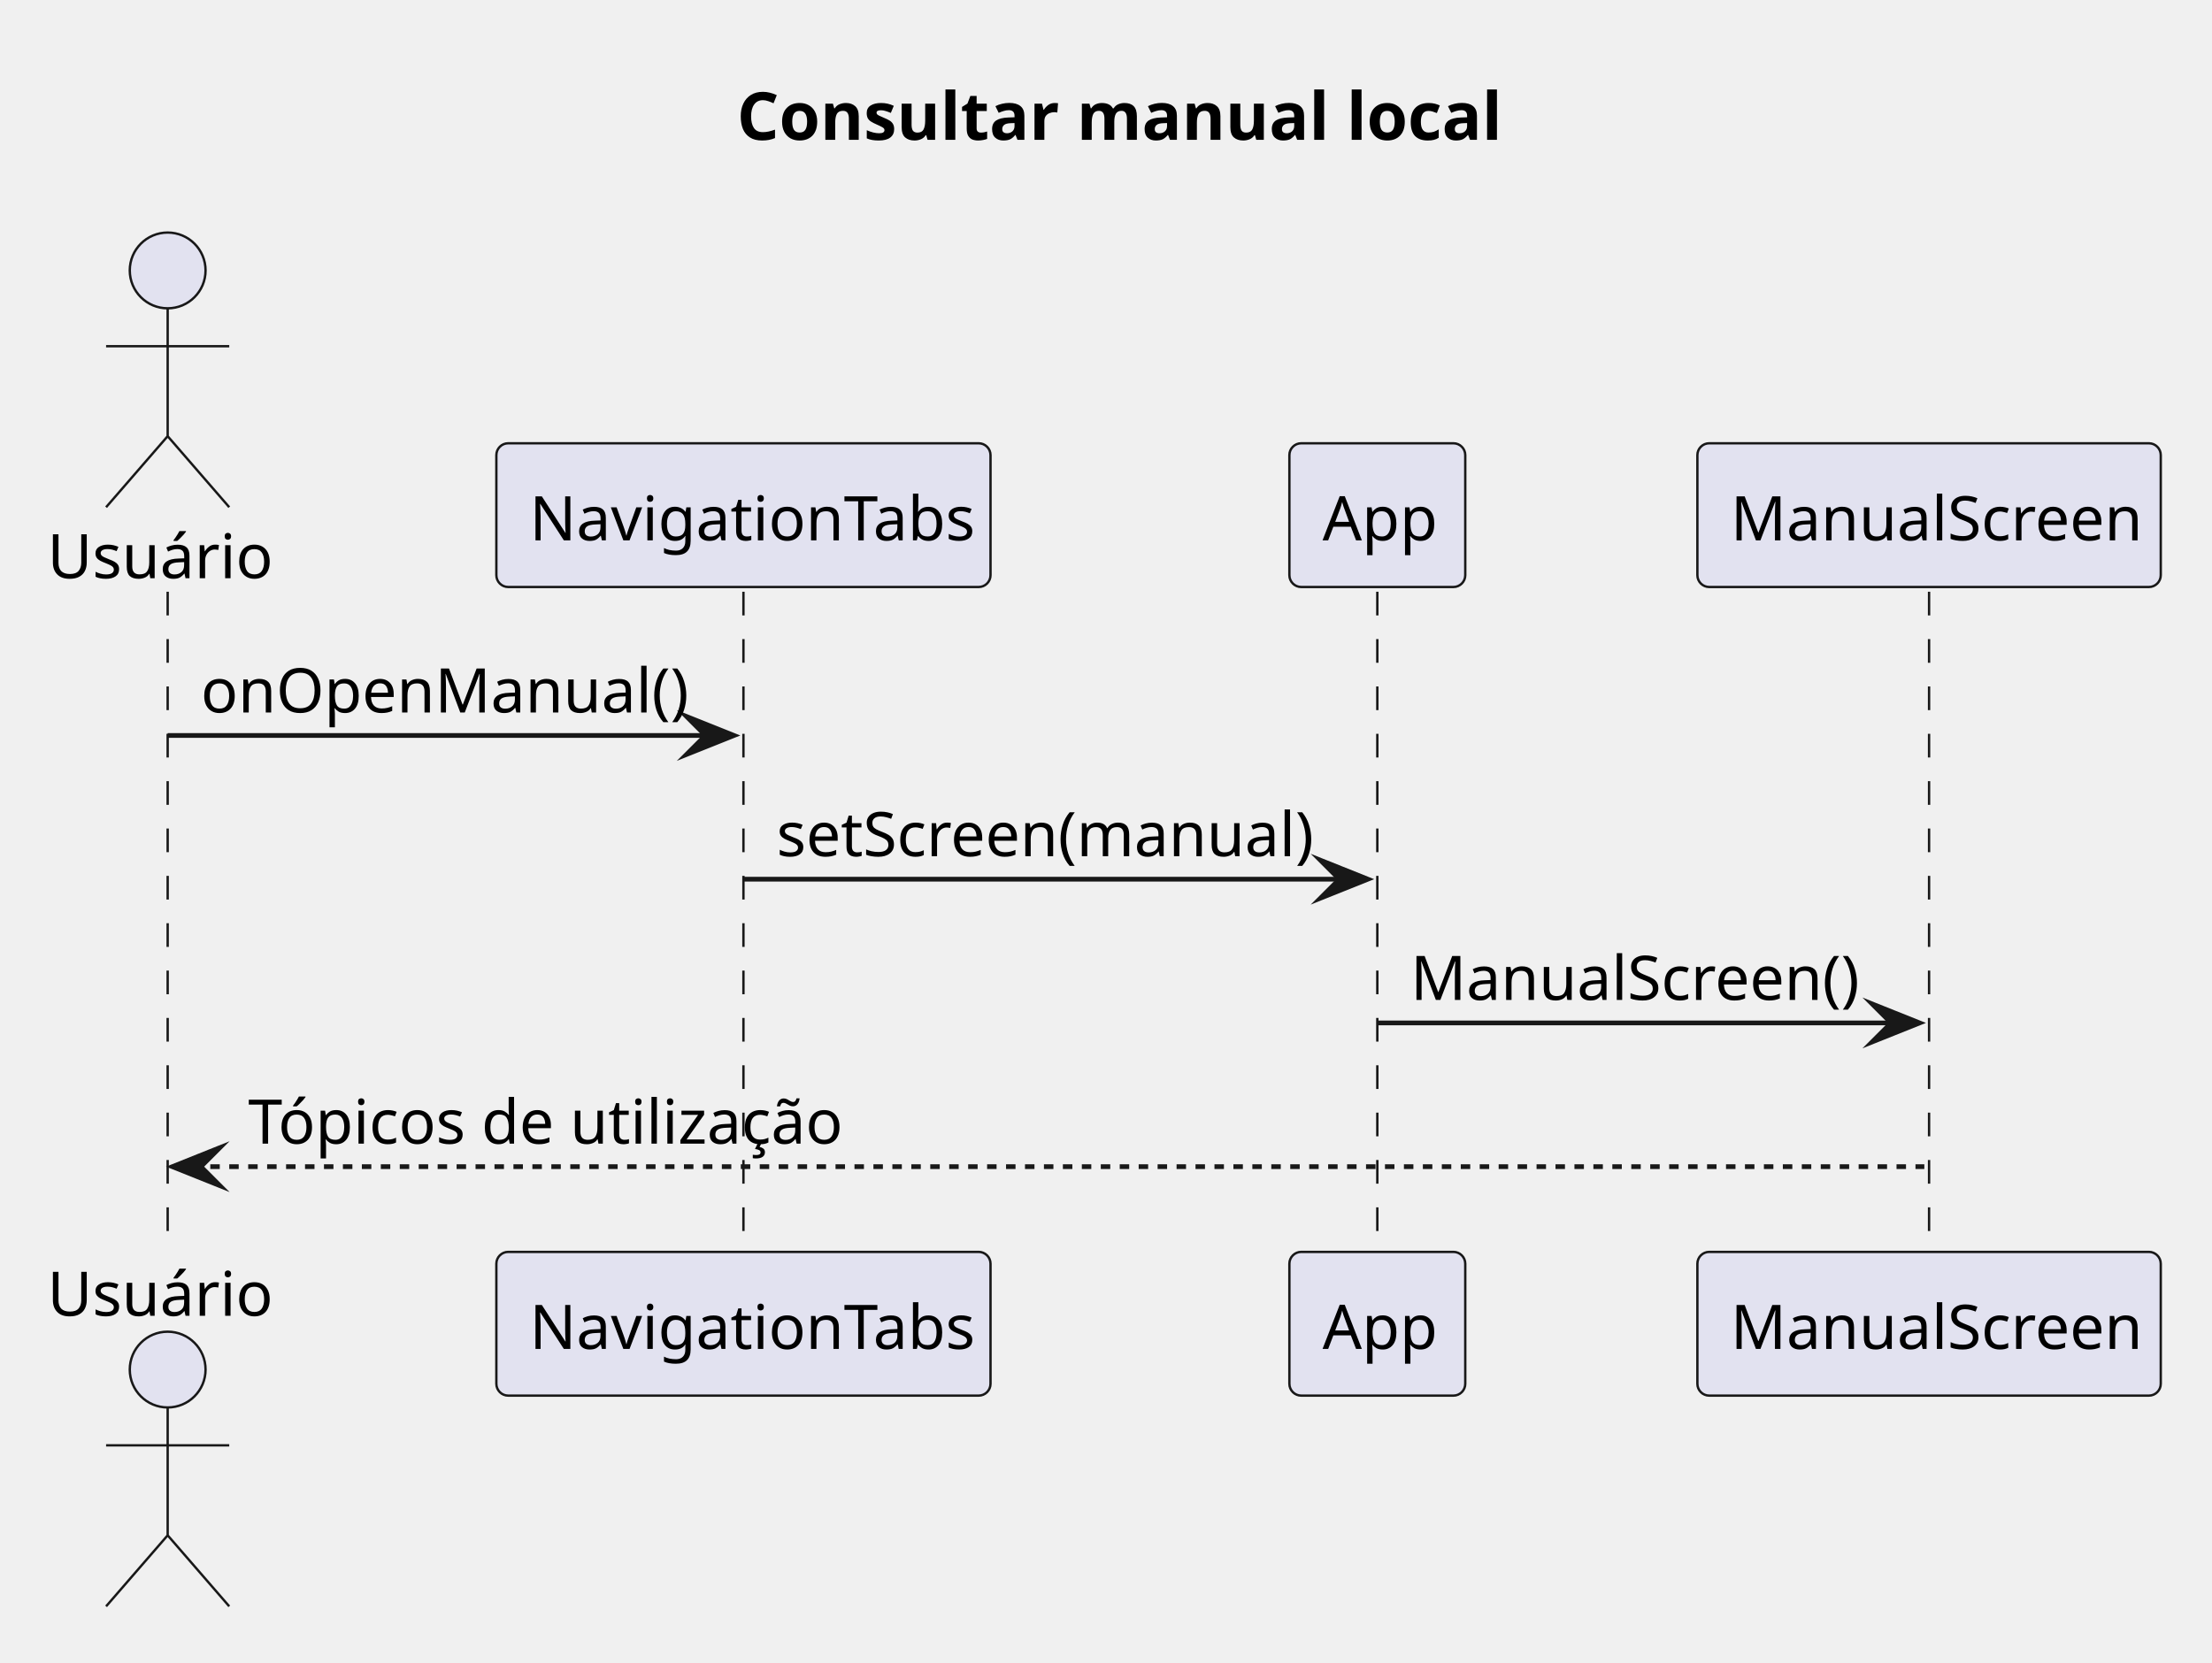
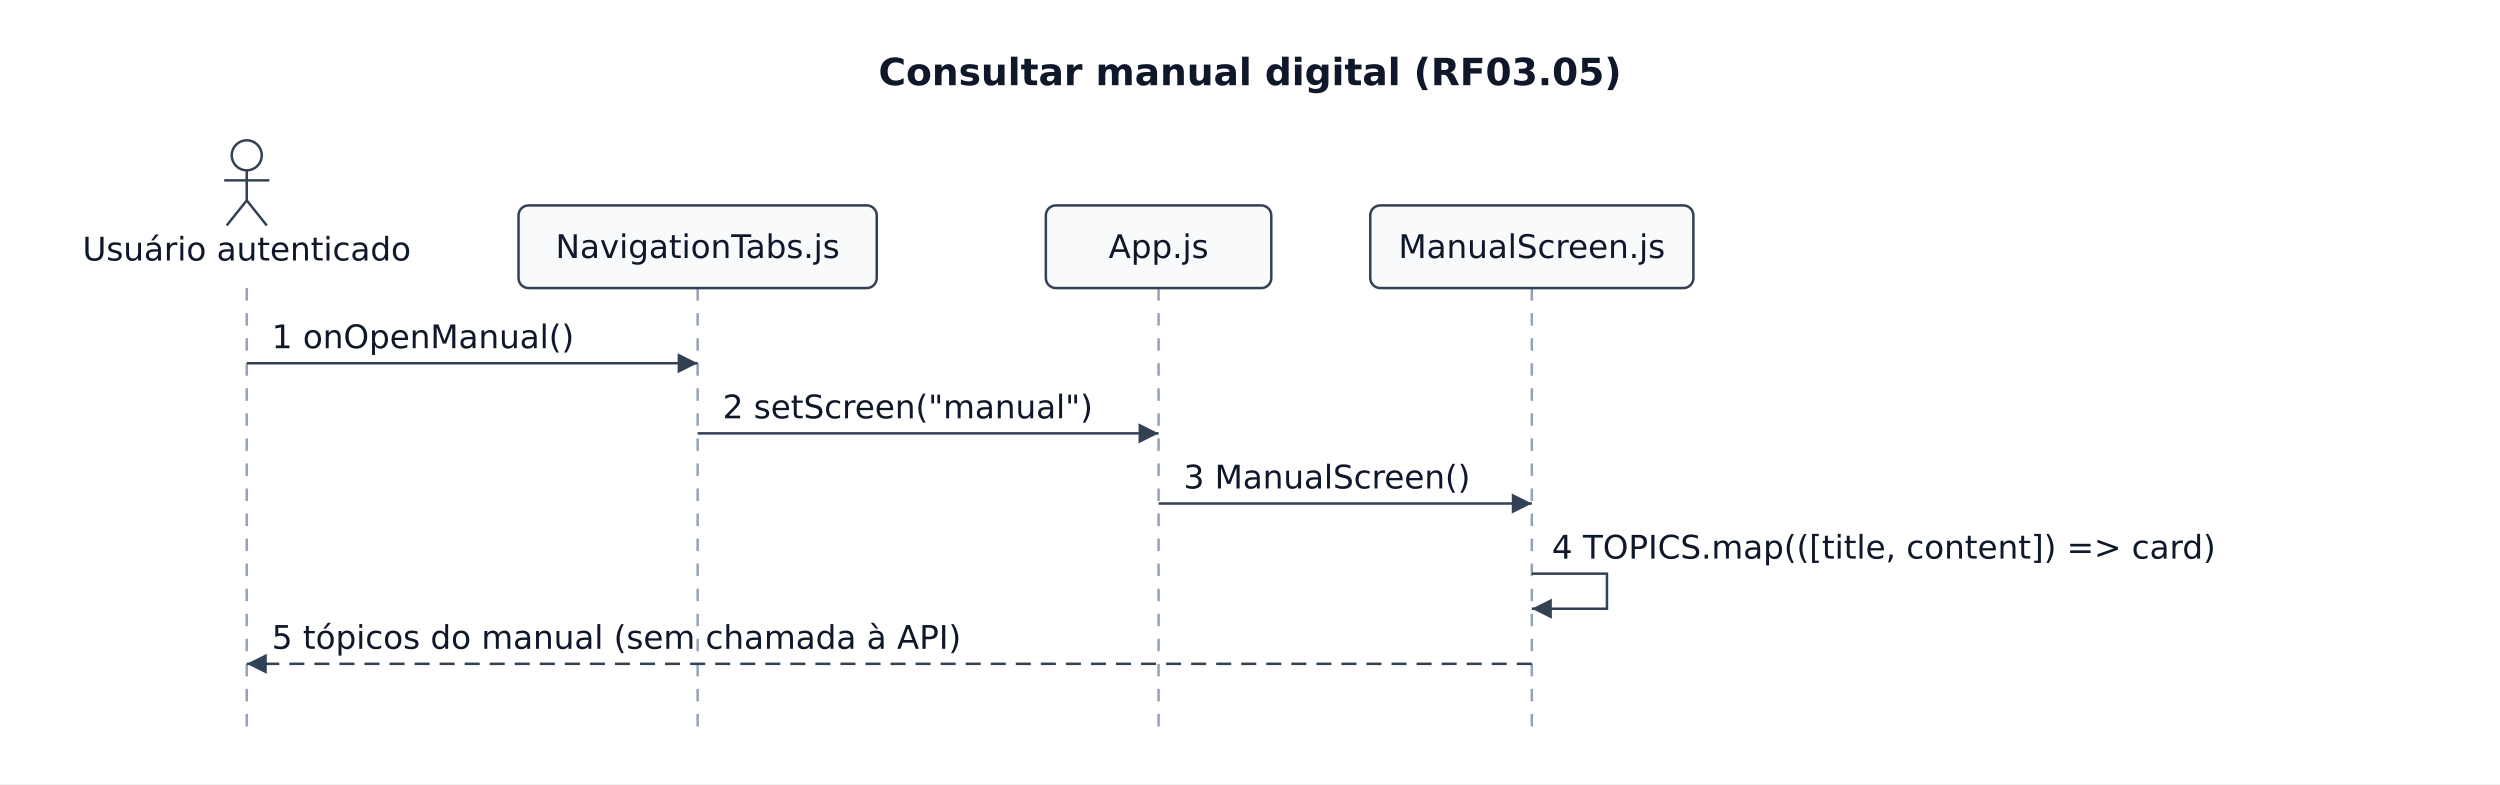
- <svg xmlns="http://www.w3.org/2000/svg" version="1.1" data-diagram-type="SEQUENCE" style="width:467px;height:351px;background:#FFFFFF;" width="467px" height="351px" viewBox="0 0 467 351" zoomAndPan="magnify" preserveAspectRatio="none" contentStyleType="text/css">
-   <defs />
-   <g font-family="sans-serif" lengthAdjust="spacing">
-     <g class="title" data-source-line="4">
-       <text x="155.573" y="29.533" fill="#000" font-size="14" textLength="154.034" font-weight="700">Consultar manual local</text>
-     </g>
-     <g class="participant-lifeline" data-qualified-name="U" data-entity-uid="part1" id="part1-lifeline" data-source-line="5">
-       <g>
-         <rect x="31.898" y="124.961" width="8" height="139.406" fill="#000" fill-opacity="0" />
-         <line x1="35.398" y1="124.961" x2="35.398" y2="264.367" style="stroke:#181818;stroke-width:0.5;stroke-dasharray:5,5;" />
-       </g>
-     </g>
-     <g class="participant-lifeline" data-qualified-name="NAV" data-entity-uid="part2" id="part2-lifeline" data-source-line="6">
-       <g>
-         <rect x="153.455" y="124.961" width="8" height="139.406" fill="#000" fill-opacity="0" />
-         <line x1="156.955" y1="124.961" x2="156.955" y2="264.367" style="stroke:#181818;stroke-width:0.5;stroke-dasharray:5,5;" />
-       </g>
-     </g>
-     <g class="participant-lifeline" data-qualified-name="App" data-entity-uid="part3" id="part3-lifeline" data-source-line="7">
-       <g>
-         <rect x="287.282" y="124.961" width="8" height="139.406" fill="#000" fill-opacity="0" />
-         <line x1="290.782" y1="124.961" x2="290.782" y2="264.367" style="stroke:#181818;stroke-width:0.5;stroke-dasharray:5,5;" />
-       </g>
-     </g>
-     <g class="participant-lifeline" data-qualified-name="Manual" data-entity-uid="part4" id="part4-lifeline" data-source-line="8">
-       <g>
-         <rect x="403.767" y="124.961" width="8" height="139.406" fill="#000" fill-opacity="0" />
-         <line x1="407.267" y1="124.961" x2="407.267" y2="264.367" style="stroke:#181818;stroke-width:0.5;stroke-dasharray:5,5;" />
-       </g>
-     </g>
-     <g class="participant participant-head" data-qualified-name="U" data-entity-uid="part1" id="part1-head" data-source-line="5">
-       <text x="10" y="122.104" fill="#000" font-size="13" textLength="44.795">Usuário</text>
-       <ellipse cx="35.398" cy="57.109" rx="8" ry="8" fill="#E2E2F0" style="stroke:#181818;stroke-width:0.5;" />
-       <path d="M35.398,65.109 L35.398,92.109 M22.398,73.109 L48.398,73.109 M35.398,92.109 L22.398,107.109 M35.398,92.109 L48.398,107.109" style="stroke:#181818;stroke-width:0.5;" fill="none" />
-     </g>
-     <g class="participant participant-head" data-qualified-name="NAV" data-entity-uid="part2" id="part2-head" data-source-line="6">
-       <rect x="104.791" y="93.609" width="104.327" height="30.352" fill="#E2E2F0" style="stroke:#181818;stroke-width:0.5;" rx="2.5" ry="2.5" />
-       <text x="111.791" y="114.104" fill="#000" font-size="13" textLength="90.327">NavigationTabs</text>
-     </g>
-     <g class="participant participant-head" data-qualified-name="App" data-entity-uid="part3" id="part3-head" data-source-line="7">
-       <rect x="272.217" y="93.609" width="37.131" height="30.352" fill="#E2E2F0" style="stroke:#181818;stroke-width:0.5;" rx="2.5" ry="2.5" />
-       <text x="279.217" y="114.104" fill="#000" font-size="13" textLength="23.131">App</text>
-     </g>
-     <g class="participant participant-head" data-qualified-name="Manual" data-entity-uid="part4" id="part4-head" data-source-line="8">
-       <rect x="358.354" y="93.609" width="97.827" height="30.352" fill="#E2E2F0" style="stroke:#181818;stroke-width:0.5;" rx="2.5" ry="2.5" />
-       <text x="365.354" y="114.104" fill="#000" font-size="13" textLength="83.827">ManualScreen</text>
-     </g>
-     <g class="participant participant-tail" data-qualified-name="U" data-entity-uid="part1" id="part1-tail" data-source-line="5">
-       <text x="10" y="277.862" fill="#000" font-size="13" textLength="44.795">Usuário</text>
-       <ellipse cx="35.398" cy="289.219" rx="8" ry="8" fill="#E2E2F0" style="stroke:#181818;stroke-width:0.5;" />
-       <path d="M35.398,297.219 L35.398,324.219 M22.398,305.219 L48.398,305.219 M35.398,324.219 L22.398,339.219 M35.398,324.219 L48.398,339.219" style="stroke:#181818;stroke-width:0.5;" fill="none" />
-     </g>
-     <g class="participant participant-tail" data-qualified-name="NAV" data-entity-uid="part2" id="part2-tail" data-source-line="6">
-       <rect x="104.791" y="264.367" width="104.327" height="30.352" fill="#E2E2F0" style="stroke:#181818;stroke-width:0.5;" rx="2.5" ry="2.5" />
-       <text x="111.791" y="284.862" fill="#000" font-size="13" textLength="90.327">NavigationTabs</text>
-     </g>
-     <g class="participant participant-tail" data-qualified-name="App" data-entity-uid="part3" id="part3-tail" data-source-line="7">
-       <rect x="272.217" y="264.367" width="37.131" height="30.352" fill="#E2E2F0" style="stroke:#181818;stroke-width:0.5;" rx="2.5" ry="2.5" />
-       <text x="279.217" y="284.862" fill="#000" font-size="13" textLength="23.131">App</text>
-     </g>
-     <g class="participant participant-tail" data-qualified-name="Manual" data-entity-uid="part4" id="part4-tail" data-source-line="8">
-       <rect x="358.354" y="264.367" width="97.827" height="30.352" fill="#E2E2F0" style="stroke:#181818;stroke-width:0.5;" rx="2.5" ry="2.5" />
-       <text x="365.354" y="284.862" fill="#000" font-size="13" textLength="83.827">ManualScreen</text>
-     </g>
-     <g class="message" data-entity-1="part1" data-entity-2="part2" id="msg1" data-source-line="9">
-       <polygon points="144.955,151.313,154.955,155.313,144.955,159.313,148.955,155.313" fill="#181818" style="stroke:#181818;stroke-width:1;stroke-linejoin:miter;stroke-miterlimit:10;" />
-       <line x1="35.398" y1="155.313" x2="150.955" y2="155.313" style="stroke:#181818;stroke-width:1;" />
-       <text x="42.398" y="150.456" fill="#000" font-size="13" textLength="97.557">onOpenManual()</text>
-     </g>
-     <g class="message" data-entity-1="part2" data-entity-2="part3" id="msg2" data-source-line="10">
-       <polygon points="278.782,181.664,288.782,185.664,278.782,189.664,282.782,185.664" fill="#181818" style="stroke:#181818;stroke-width:1;stroke-linejoin:miter;stroke-miterlimit:10;" />
-       <line x1="156.955" y1="185.664" x2="284.782" y2="185.664" style="stroke:#181818;stroke-width:1;" />
-       <text x="163.955" y="180.808" fill="#000" font-size="13" textLength="109.827">setScreen(manual)</text>
-     </g>
-     <g class="message" data-entity-1="part3" data-entity-2="part4" id="msg3" data-source-line="11">
-       <polygon points="395.267,212.016,405.267,216.016,395.267,220.016,399.267,216.016" fill="#181818" style="stroke:#181818;stroke-width:1;stroke-linejoin:miter;stroke-miterlimit:10;" />
-       <line x1="290.782" y1="216.016" x2="401.267" y2="216.016" style="stroke:#181818;stroke-width:1;" />
-       <text x="297.782" y="211.159" fill="#000" font-size="13" textLength="92.485">ManualScreen()</text>
-     </g>
-     <g class="message" data-entity-1="part4" data-entity-2="part1" id="msg4" data-source-line="12">
-       <polygon points="46.398,242.367,36.398,246.367,46.398,250.367,42.398,246.367" fill="#181818" style="stroke:#181818;stroke-width:1;stroke-linejoin:miter;stroke-miterlimit:10;" />
-       <line x1="40.398" y1="246.367" x2="406.267" y2="246.367" style="stroke:#181818;stroke-width:1;stroke-dasharray:2,2;" />
-       <text x="52.398" y="241.511" fill="#000" font-size="13" textLength="121.399">Tópicos de utilização</text>
-     </g>
-   </g>
+ <svg xmlns="http://www.w3.org/2000/svg" width="998" height="313" viewBox="0 0 998 313" font-family="DejaVu Sans, Arial, sans-serif" font-size="13" fill="#0F172A">
+   <defs>
+     <marker id="ah" viewBox="0 0 10 10" refX="10" refY="5" markerWidth="8" markerHeight="8" orient="auto-start-reverse">
+       <path d="M0 0 L10 5 L0 10 z" fill="#334155" />
+     </marker>
+   </defs>
+   <rect width="100%" height="100%" fill="white" />
+   <line x1="611.5" y1="115" x2="611.5" y2="293" stroke="#94A3B8" stroke-dasharray="5 5" />
+   <line x1="462.5" y1="115" x2="462.5" y2="293" stroke="#94A3B8" stroke-dasharray="5 5" />
+   <line x1="278.5" y1="115" x2="278.5" y2="293" stroke="#94A3B8" stroke-dasharray="5 5" />
+   <line x1="98.5" y1="115" x2="98.5" y2="293" stroke="#94A3B8" stroke-dasharray="5 5" />
+   <text x="499" y="34" text-anchor="middle" font-size="15" font-weight="bold">Consultar manual digital (RF03.05)</text>
+   <circle cx="98.5" cy="62" r="6" fill="#fff" stroke="#334155" />
+   <path d="M98.5 68 v12 M89.5 72 h18 M98.5 80 l-8 10 M98.5 80 l8 10" stroke="#334155" fill="none" />
+   <text x="98.5" y="104" text-anchor="middle">Usuário autenticado</text>
+   <rect x="207.0" y="82" width="143.0" height="33" rx="4" fill="#F8FAFC" stroke="#334155" />
+   <text x="278.5" y="103.0" text-anchor="middle">NavigationTabs.js</text>
+   <rect x="417.5" y="82" width="90" height="33" rx="4" fill="#F8FAFC" stroke="#334155" />
+   <text x="462.5" y="103.0" text-anchor="middle">App.js</text>
+   <rect x="547.0" y="82" width="129.0" height="33" rx="4" fill="#F8FAFC" stroke="#334155" />
+   <text x="611.5" y="103.0" text-anchor="middle">ManualScreen.js</text>
+   <text x="108.5" y="139">1  onOpenManual()</text>
+   <line x1="98.5" y1="145" x2="278.5" y2="145" stroke="#334155" marker-end="url(#ah)" />
+   <text x="288.5" y="167">2  setScreen("manual")</text>
+   <line x1="278.5" y1="173" x2="462.5" y2="173" stroke="#334155" marker-end="url(#ah)" />
+   <text x="472.5" y="195">3  ManualScreen()</text>
+   <line x1="462.5" y1="201" x2="611.5" y2="201" stroke="#334155" marker-end="url(#ah)" />
+   <text x="619.5" y="223">4  TOPICS.map(([title, content]) =&gt; card)</text>
+   <path d="M611.5 229 h30 v14 h-30" fill="none" stroke="#334155" marker-end="url(#ah)" />
+   <text x="108.5" y="259">5  tópicos do manual (sem chamada à API)</text>
+   <line x1="611.5" y1="265" x2="98.5" y2="265" stroke="#334155" stroke-dasharray="6 4" marker-end="url(#ah)" />
</svg>
